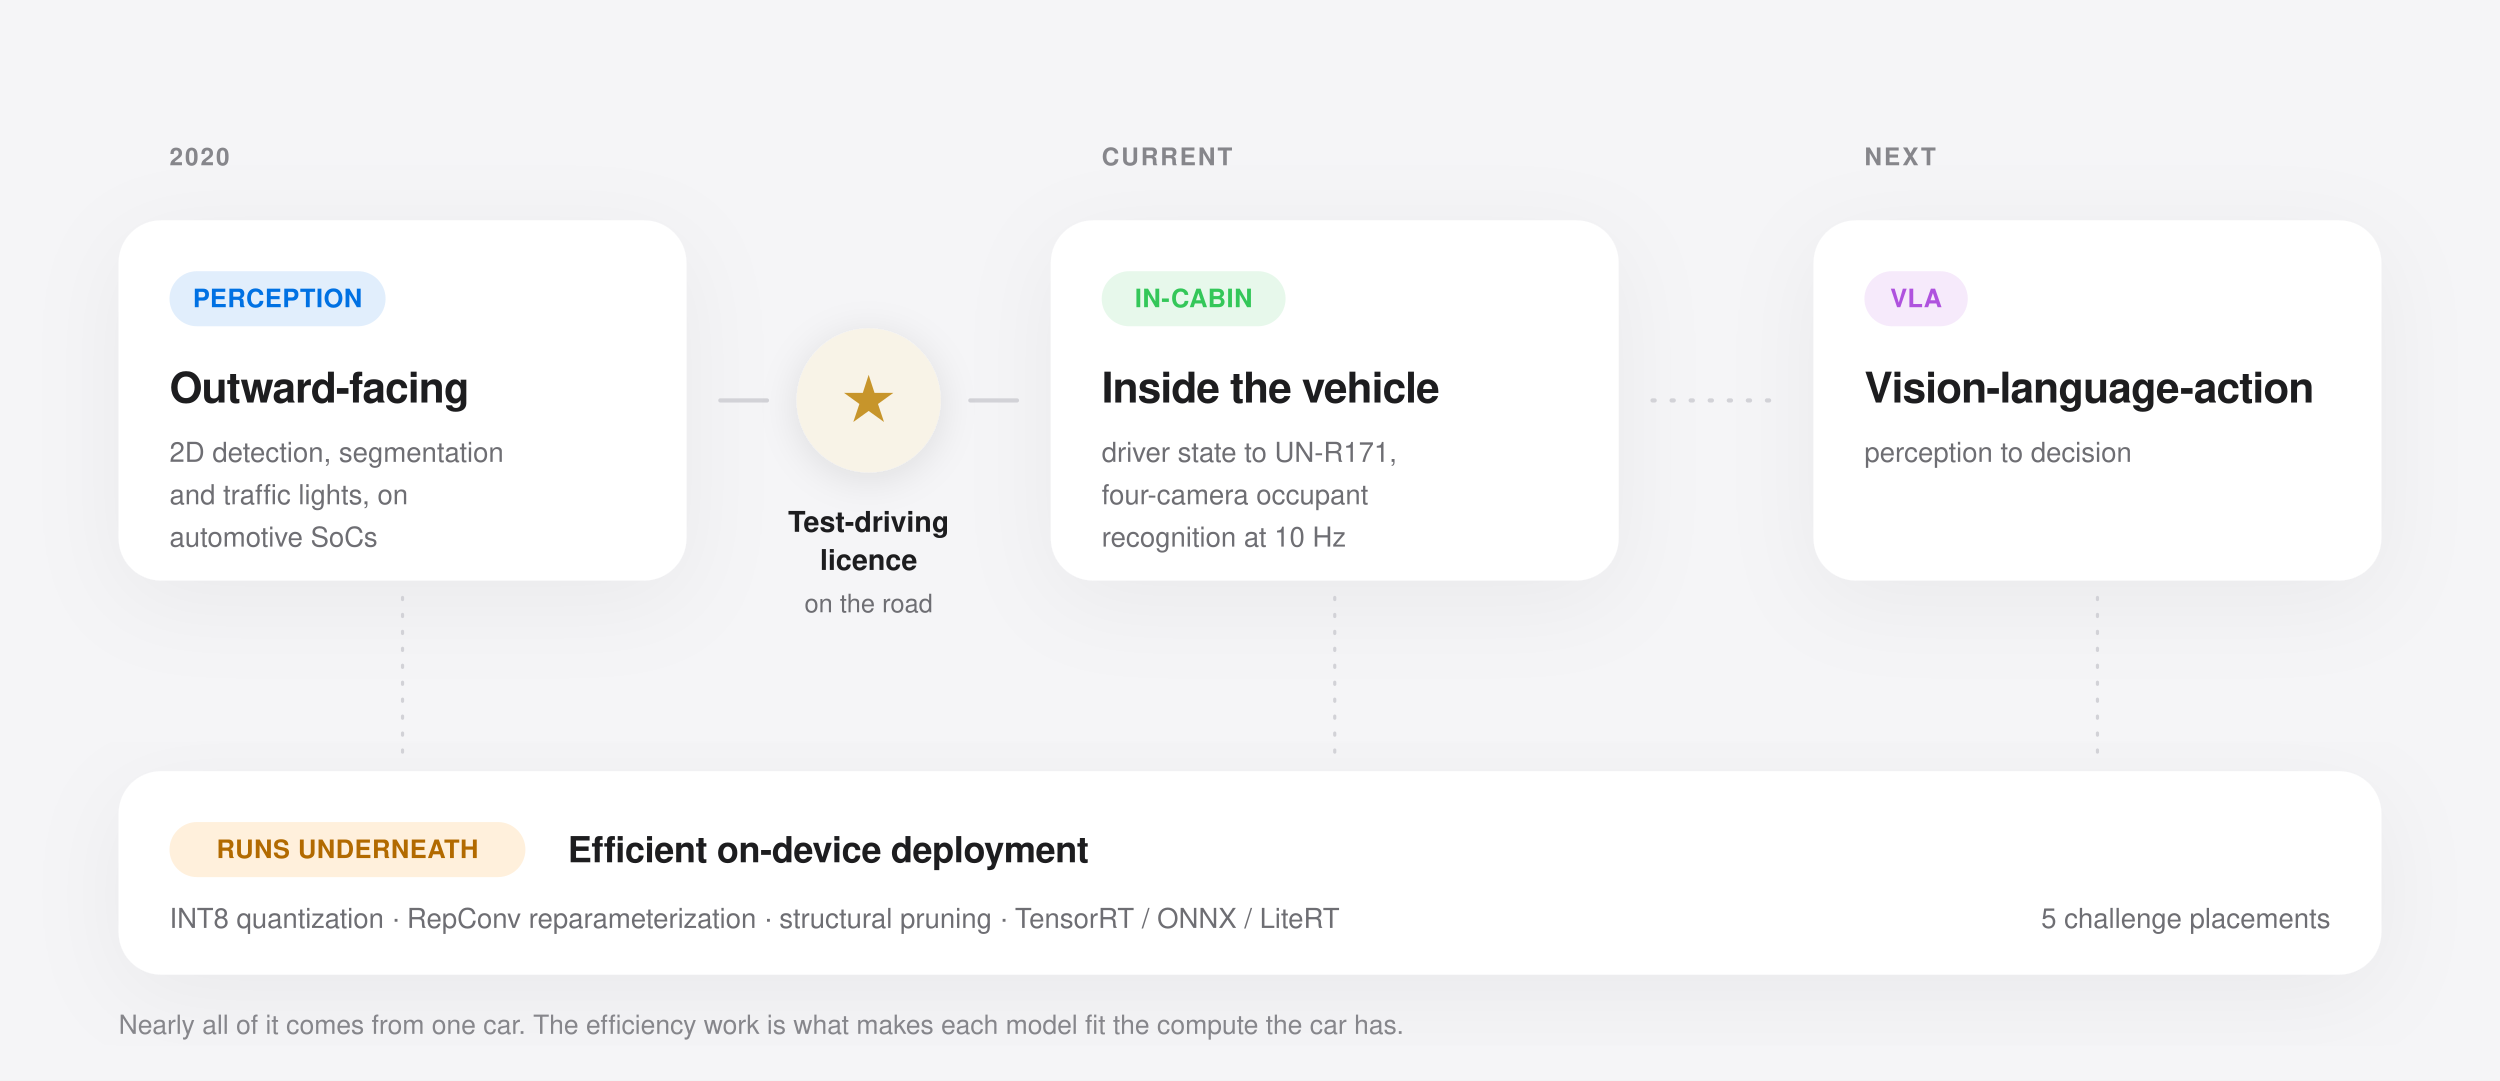
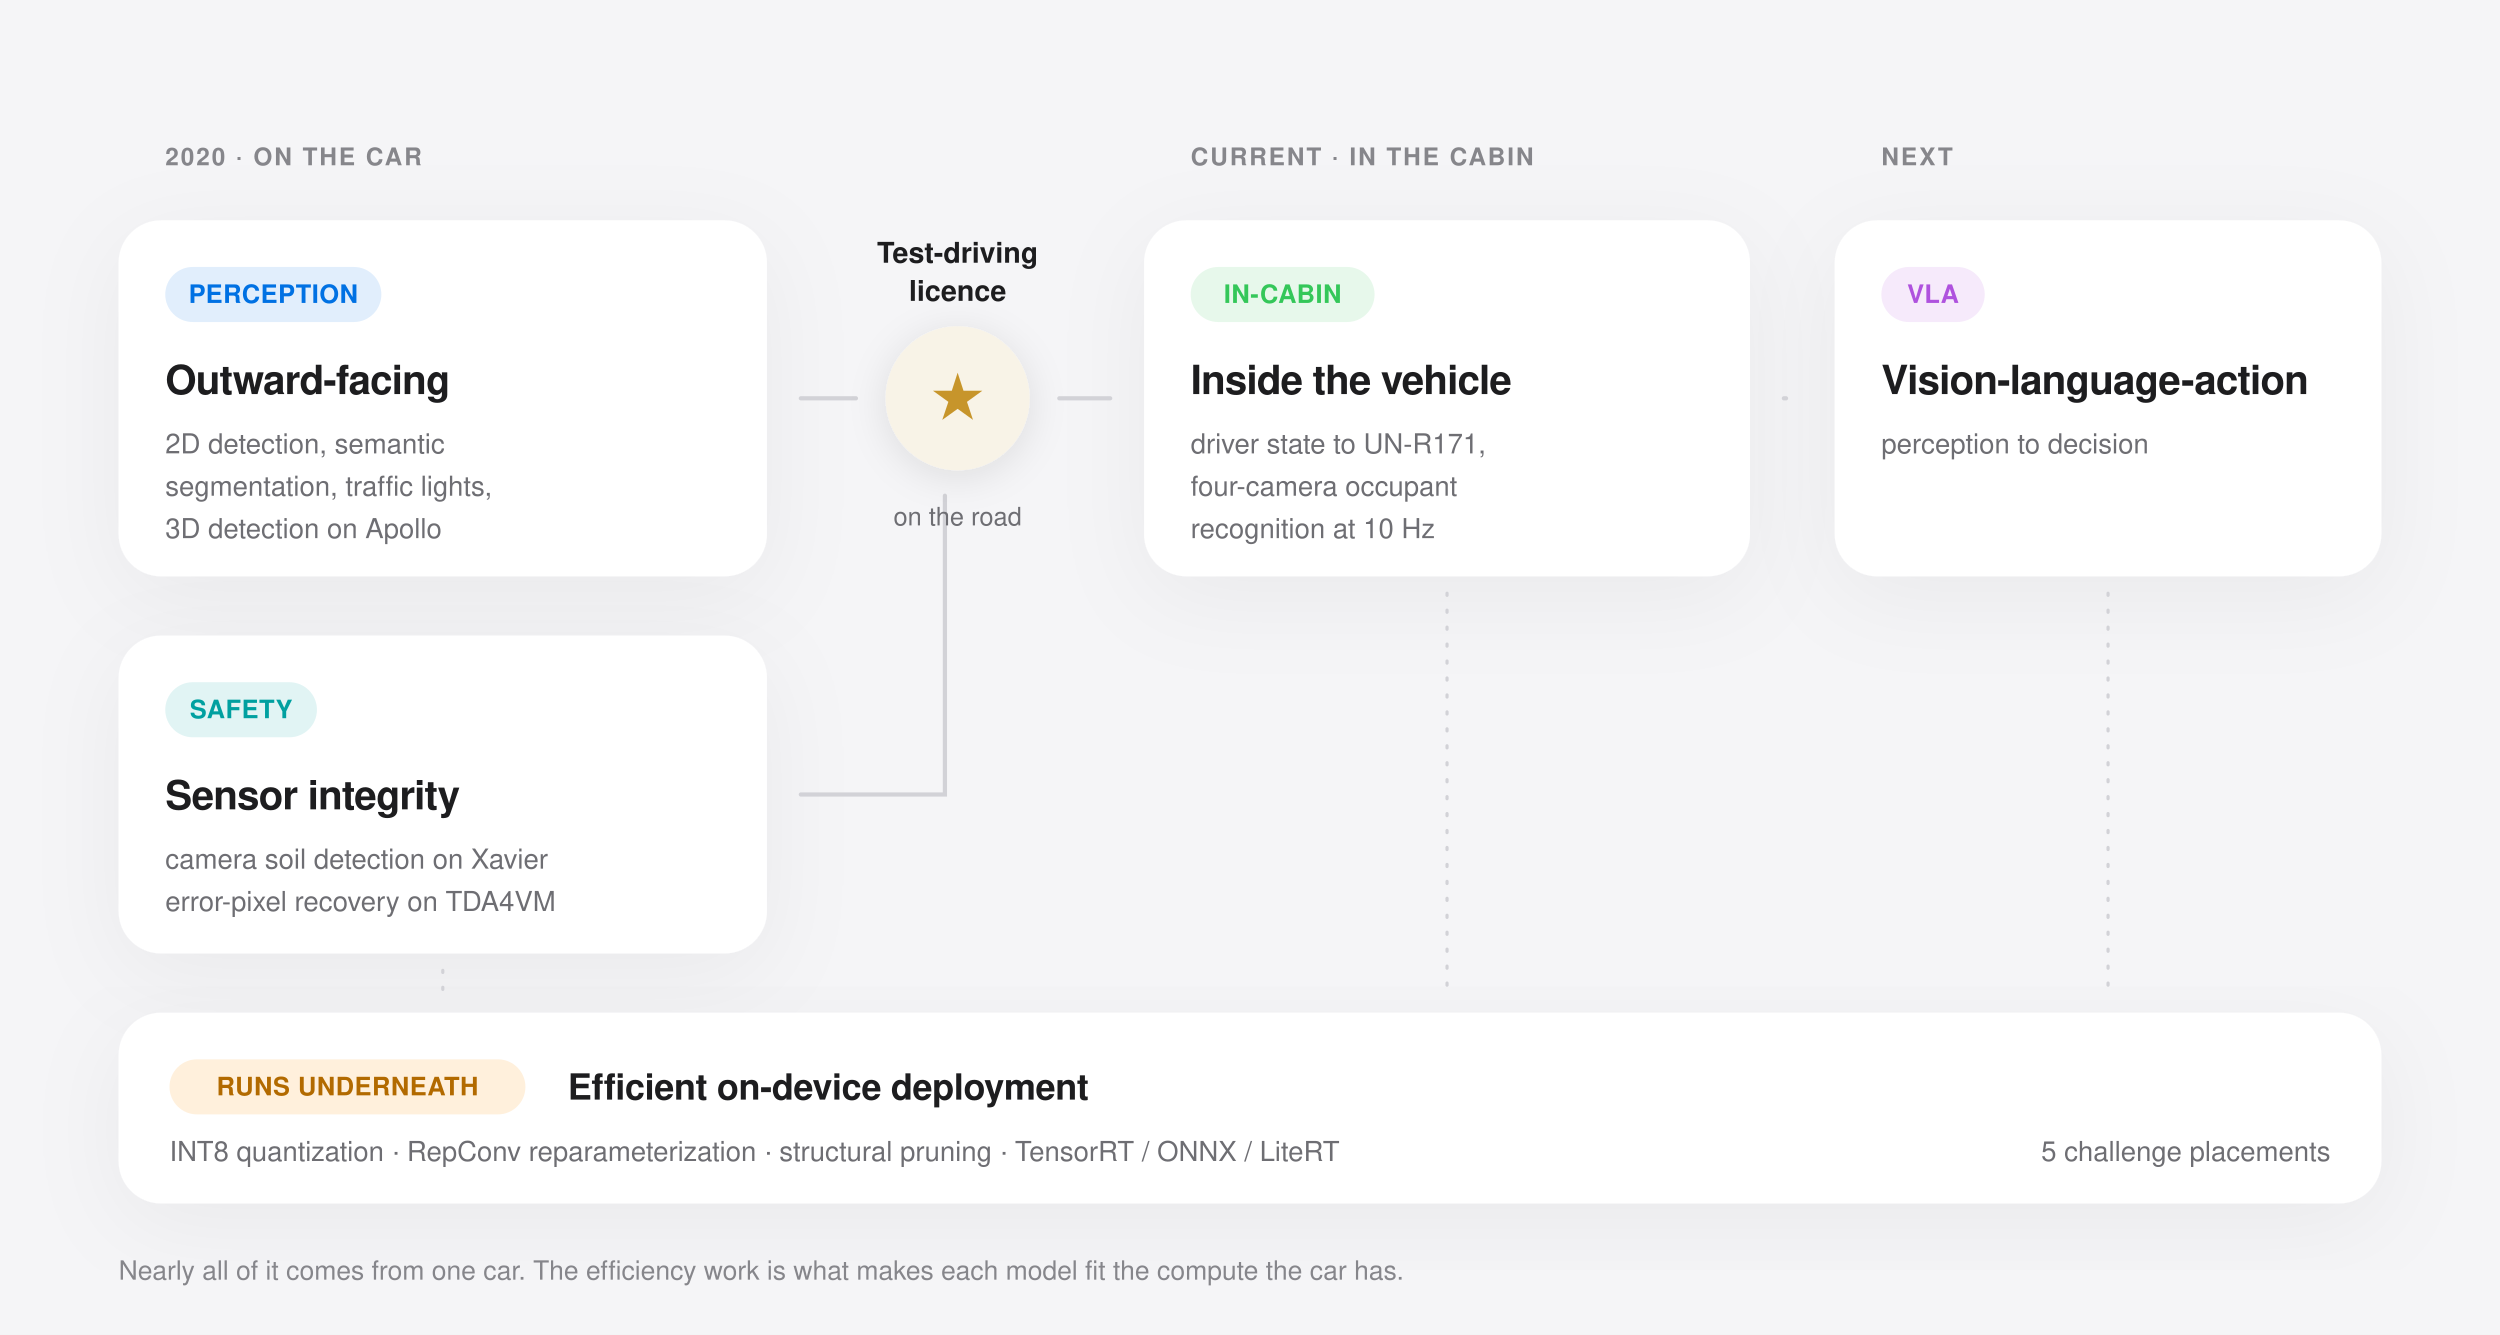
- <svg xmlns="http://www.w3.org/2000/svg" viewBox="0 0 1180 510" width="1180" height="510" font-family="-apple-system, BlinkMacSystemFont, SF Pro Display, Helvetica Neue, Helvetica, Arial, sans-serif">
+ <svg xmlns="http://www.w3.org/2000/svg" viewBox="0 0 1180 630" width="1180" height="630" font-family="-apple-system, BlinkMacSystemFont, SF Pro Display, Helvetica Neue, Helvetica, Arial, sans-serif">
  <defs>
    <filter id="sh" x="-25%" y="-25%" width="150%" height="160%">
      <feDropShadow dx="0" dy="2" stdDeviation="6" flood-color="#000" flood-opacity="0.07" />
      <feDropShadow dx="0" dy="10" stdDeviation="22" flood-color="#000" flood-opacity="0.05" />
    </filter>
    <filter id="sh2" x="-50%" y="-50%" width="200%" height="200%">
      <feDropShadow dx="0" dy="3" stdDeviation="9" flood-color="#000" flood-opacity="0.10" />
    </filter>
  </defs>
-   <rect width="1180" height="510" fill="#F5F5F7" />
-   <style>.pill{font-size:12px;font-weight:600;letter-spacing:.02em}.nm{font-size:20px;font-weight:600;letter-spacing:-.02em;fill:#1D1D1F}.s{font-size:13px;fill:#6E6E73}.yr{font-size:11.5px;font-weight:600;letter-spacing:.08em;fill:#86868B}.bh{font-size:17px;font-weight:600;letter-spacing:-.01em;fill:#1D1D1F}.bs{font-size:13px;fill:#6E6E73}.ms{font-size:13.5px;font-weight:600;fill:#1D1D1F}.mss{font-size:12px;fill:#6E6E73}.cap{font-size:12.5px;fill:#86868B}</style>
-   <text class="yr" x="80" y="78">2020</text>
-   <rect x="56" y="104" width="268" height="170" rx="20" fill="#FFFFFF" filter="url(#sh)" />
-   <rect x="80" y="128" width="102.0" height="26" rx="13" fill="rgba(0,113,227,0.12)" />
-   <text class="pill" x="131.0" y="145" text-anchor="middle" fill="#0071E3">PERCEPTION</text>
-   <text class="nm" x="80" y="190">Outward-facing</text>
-   <text class="s" x="80" y="218">2D detection, segmentation</text>
-   <text class="s" x="80" y="238">and traffic lights, on</text>
-   <text class="s" x="80" y="258">automotive SoCs</text>
-   <text class="yr" x="520" y="78">CURRENT</text>
-   <rect x="496" y="104" width="268" height="170" rx="20" fill="#FFFFFF" filter="url(#sh)" />
-   <rect x="520" y="128" width="86.8" height="26" rx="13" fill="rgba(52,199,89,0.12)" />
-   <text class="pill" x="563.4" y="145" text-anchor="middle" fill="#34C759">IN-CABIN</text>
-   <text class="nm" x="520" y="190">Inside the vehicle</text>
-   <text class="s" x="520" y="218">driver state to UN-R171,</text>
-   <text class="s" x="520" y="238">four-camera occupant</text>
-   <text class="s" x="520" y="258">recognition at 10 Hz</text>
-   <text class="yr" x="880" y="78">NEXT</text>
-   <rect x="856" y="104" width="268" height="170" rx="20" fill="#FFFFFF" filter="url(#sh)" />
-   <rect x="880" y="128" width="48.8" height="26" rx="13" fill="rgba(175,82,222,0.12)" />
-   <text class="pill" x="904.4" y="145" text-anchor="middle" fill="#AF52DE">VLA</text>
-   <text class="nm" x="880" y="190">Vision-language-action</text>
-   <text class="s" x="880" y="218">perception to decision</text>
-   <path d="M340 189.0 L362 189.0" stroke="#D2D2D7" stroke-width="2" stroke-linecap="round" />
-   <path d="M458 189.0 L480 189.0" stroke="#D2D2D7" stroke-width="2" stroke-linecap="round" />
-   <circle cx="410" cy="189.0" r="34" fill="#FFFFFF" filter="url(#sh2)" />
-   <circle cx="410" cy="189.0" r="34" fill="rgba(199,149,43,0.11)" />
-   <text x="410" y="199.0" text-anchor="middle" font-size="27" fill="#C7952B">★</text>
-   <text class="ms" x="410" y="251.0" text-anchor="middle">Test-driving</text>
-   <text class="ms" x="410" y="269.0" text-anchor="middle">licence</text>
-   <text class="mss" x="410" y="289.0" text-anchor="middle">on the road</text>
-   <path d="M780 189.0 L840 189.0" stroke="#D2D2D7" stroke-width="2" stroke-dasharray="1 8" stroke-linecap="round" />
-   <rect x="56" y="364" width="1068" height="96" rx="20" fill="#FFFFFF" filter="url(#sh)" />
-   <rect x="80" y="388" width="168" height="26" rx="13" fill="rgba(255,149,0,0.14)" />
-   <text class="pill" x="164" y="405" text-anchor="middle" fill="#B26A00">RUNS UNDERNEATH</text>
-   <text class="bh" x="268" y="407">Efficient on-device deployment</text>
-   <text class="bs" x="80" y="438">INT8 quantization · RepConv reparameterization · structural pruning · TensorRT / ONNX / LiteRT</text>
-   <text class="bs" x="1100" y="438" text-anchor="end">5 challenge placements</text>
-   <path d="M190.0 282 L190.0 356" stroke="#D2D2D7" stroke-width="1.5" stroke-dasharray="1 7" stroke-linecap="round" />
-   <path d="M630.0 282 L630.0 356" stroke="#D2D2D7" stroke-width="1.5" stroke-dasharray="1 7" stroke-linecap="round" />
-   <path d="M990.0 282 L990.0 356" stroke="#D2D2D7" stroke-width="1.5" stroke-dasharray="1 7" stroke-linecap="round" />
-   <text class="cap" x="56" y="488">Nearly all of it comes from one car. The efficiency work is what makes each model fit the compute the car has.</text>
+   <rect width="1180" height="630" fill="#F5F5F7" />
+   <style>.pill{font-size:12px;font-weight:600;letter-spacing:.02em}.nm{font-size:19px;font-weight:600;letter-spacing:-.02em;fill:#1D1D1F}.s{font-size:13px;fill:#6E6E73}.yr{font-size:11.5px;font-weight:600;letter-spacing:.08em;fill:#86868B}.bh{font-size:17px;font-weight:600;letter-spacing:-.01em;fill:#1D1D1F}.bs{font-size:13px;fill:#6E6E73}.ms{font-size:13.5px;font-weight:600;fill:#1D1D1F}.mss{font-size:12px;fill:#6E6E73}.cap{font-size:12.5px;fill:#86868B}</style>
+   <text class="yr" x="78" y="78">2020 · ON THE CAR</text>
+   <rect x="56" y="104" width="306" height="168" rx="20" fill="#FFFFFF" filter="url(#sh)" />
+   <rect x="78" y="126" width="102.0" height="26" rx="13" fill="rgba(0,113,227,0.12)" />
+   <text class="pill" x="129.0" y="143" text-anchor="middle" fill="#0071E3">PERCEPTION</text>
+   <text class="nm" x="78" y="186">Outward-facing</text>
+   <text class="s" x="78" y="214">2D detection, semantic</text>
+   <text class="s" x="78" y="234">segmentation, traffic lights,</text>
+   <text class="s" x="78" y="254">3D detection on Apollo</text>
+   <rect x="56" y="300" width="306" height="150" rx="20" fill="#FFFFFF" filter="url(#sh)" />
+   <rect x="78" y="322" width="71.6" height="26" rx="13" fill="rgba(0,160,160,0.12)" />
+   <text class="pill" x="113.8" y="339" text-anchor="middle" fill="#00A0A0">SAFETY</text>
+   <text class="nm" x="78" y="382">Sensor integrity</text>
+   <text class="s" x="78" y="410">camera soil detection on Xavier</text>
+   <text class="s" x="78" y="430">error-pixel recovery on TDA4VM</text>
+   <path d="M378 188.0 L404 188.0" stroke="#D2D2D7" stroke-width="2" stroke-linecap="round" />
+   <path d="M378 375.0 L446 375.0 L446 234.0" fill="none" stroke="#D2D2D7" stroke-width="2" stroke-linecap="round" />
+   <circle cx="452" cy="188.0" r="34" fill="#FFFFFF" filter="url(#sh2)" />
+   <circle cx="452" cy="188.0" r="34" fill="rgba(199,149,43,0.11)" />
+   <text x="452" y="198.0" text-anchor="middle" font-size="27" fill="#C7952B">★</text>
+   <text class="ms" x="452" y="124.0" text-anchor="middle">Test-driving</text>
+   <text class="ms" x="452" y="142.0" text-anchor="middle">licence</text>
+   <text class="mss" x="452" y="248.0" text-anchor="middle">on the road</text>
+   <text class="yr" x="562" y="78">CURRENT · IN THE CABIN</text>
+   <rect x="540" y="104" width="286" height="168" rx="20" fill="#FFFFFF" filter="url(#sh)" />
+   <rect x="562" y="126" width="86.8" height="26" rx="13" fill="rgba(52,199,89,0.12)" />
+   <text class="pill" x="605.4" y="143" text-anchor="middle" fill="#34C759">IN-CABIN</text>
+   <text class="nm" x="562" y="186">Inside the vehicle</text>
+   <text class="s" x="562" y="214">driver state to UN-R171,</text>
+   <text class="s" x="562" y="234">four-camera occupant</text>
+   <text class="s" x="562" y="254">recognition at 10 Hz</text>
+   <text class="yr" x="888" y="78">NEXT</text>
+   <rect x="866" y="104" width="258" height="168" rx="20" fill="#FFFFFF" filter="url(#sh)" />
+   <rect x="888" y="126" width="48.8" height="26" rx="13" fill="rgba(175,82,222,0.12)" />
+   <text class="pill" x="912.4" y="143" text-anchor="middle" fill="#AF52DE">VLA</text>
+   <text class="nm" x="888" y="186">Vision-language-action</text>
+   <text class="s" x="888" y="214">perception to decision</text>
+   <path d="M500 188.0 L524 188.0" stroke="#D2D2D7" stroke-width="2" stroke-linecap="round" />
+   <path d="M842 188.0 L850 188.0" stroke="#D2D2D7" stroke-width="2" stroke-dasharray="1 8" stroke-linecap="round" />
+   <rect x="56" y="478" width="1068" height="90" rx="20" fill="#FFFFFF" filter="url(#sh)" />
+   <rect x="80" y="500" width="168" height="26" rx="13" fill="rgba(255,149,0,0.14)" />
+   <text class="pill" x="164" y="517" text-anchor="middle" fill="#B26A00">RUNS UNDERNEATH</text>
+   <text class="bh" x="268" y="519">Efficient on-device deployment</text>
+   <text class="bs" x="80" y="548">INT8 quantization · RepConv reparameterization · structural pruning · TensorRT / ONNX / LiteRT</text>
+   <text class="bs" x="1100" y="548" text-anchor="end">5 challenge placements</text>
+   <path d="M209.0 458 L209.0 470" stroke="#D2D2D7" stroke-width="1.5" stroke-dasharray="1 7" stroke-linecap="round" />
+   <path d="M683.0 280 L683.0 470" stroke="#D2D2D7" stroke-width="1.5" stroke-dasharray="1 7" stroke-linecap="round" />
+   <path d="M995.0 280 L995.0 470" stroke="#D2D2D7" stroke-width="1.5" stroke-dasharray="1 7" stroke-linecap="round" />
+   <text class="cap" x="56" y="604">Nearly all of it comes from one car. The efficiency work is what makes each model fit the compute the car has.</text>
</svg>
